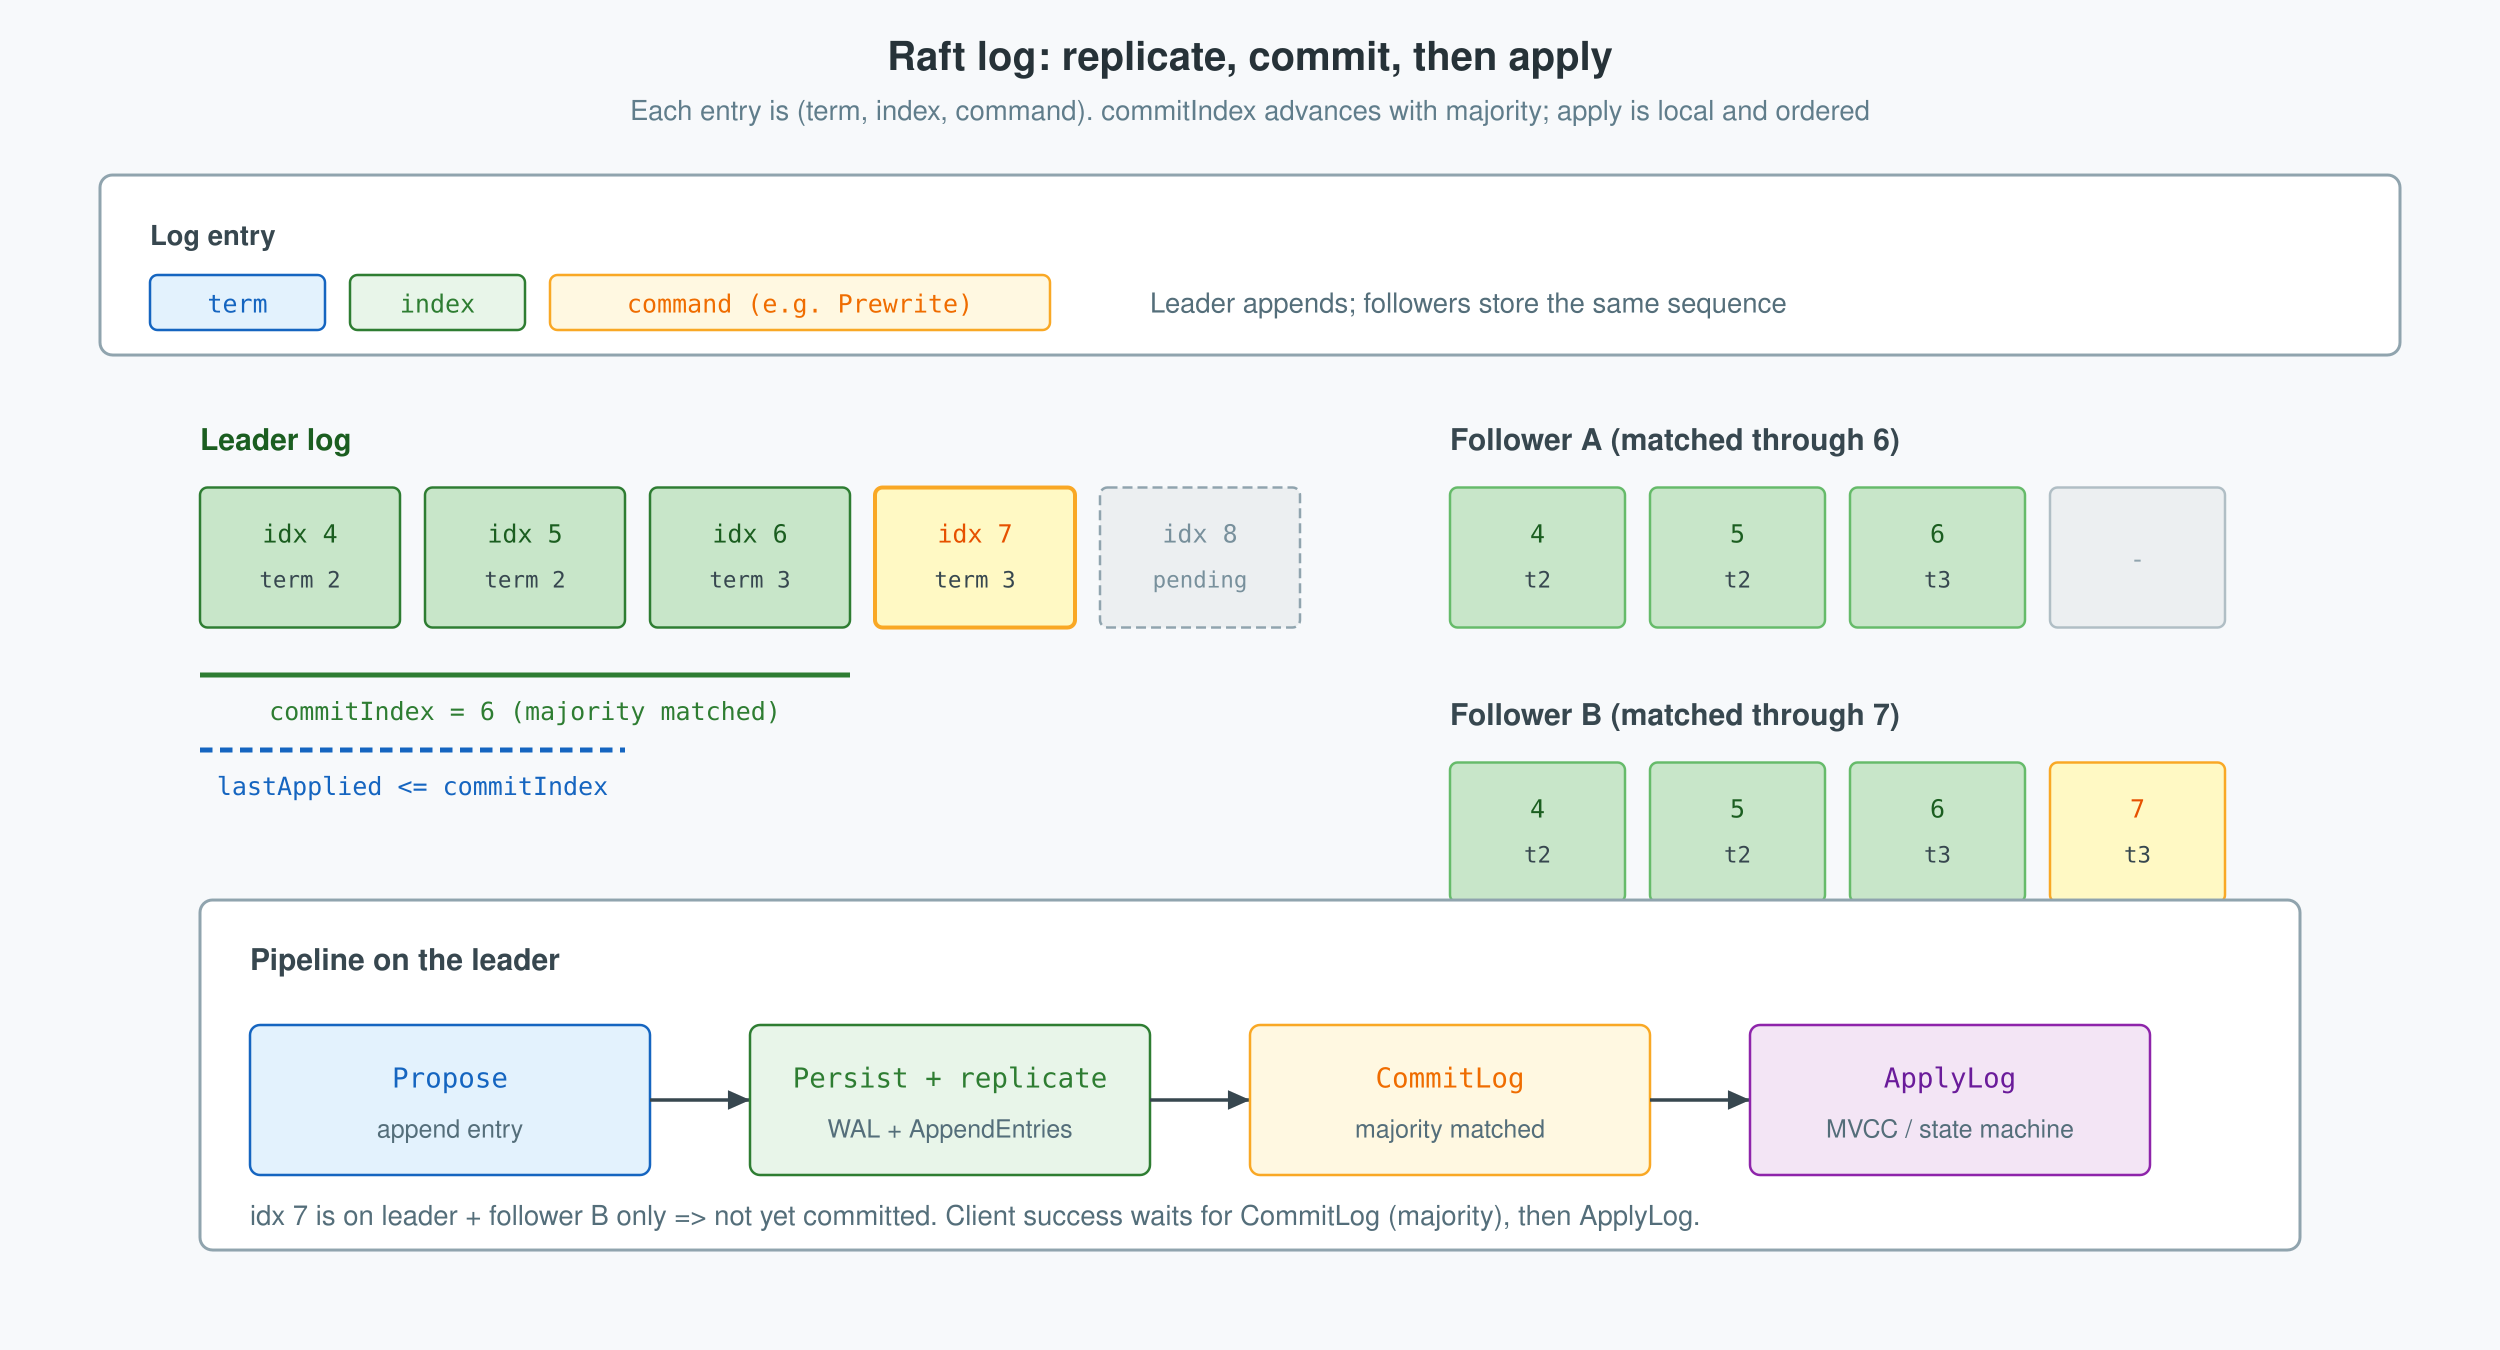
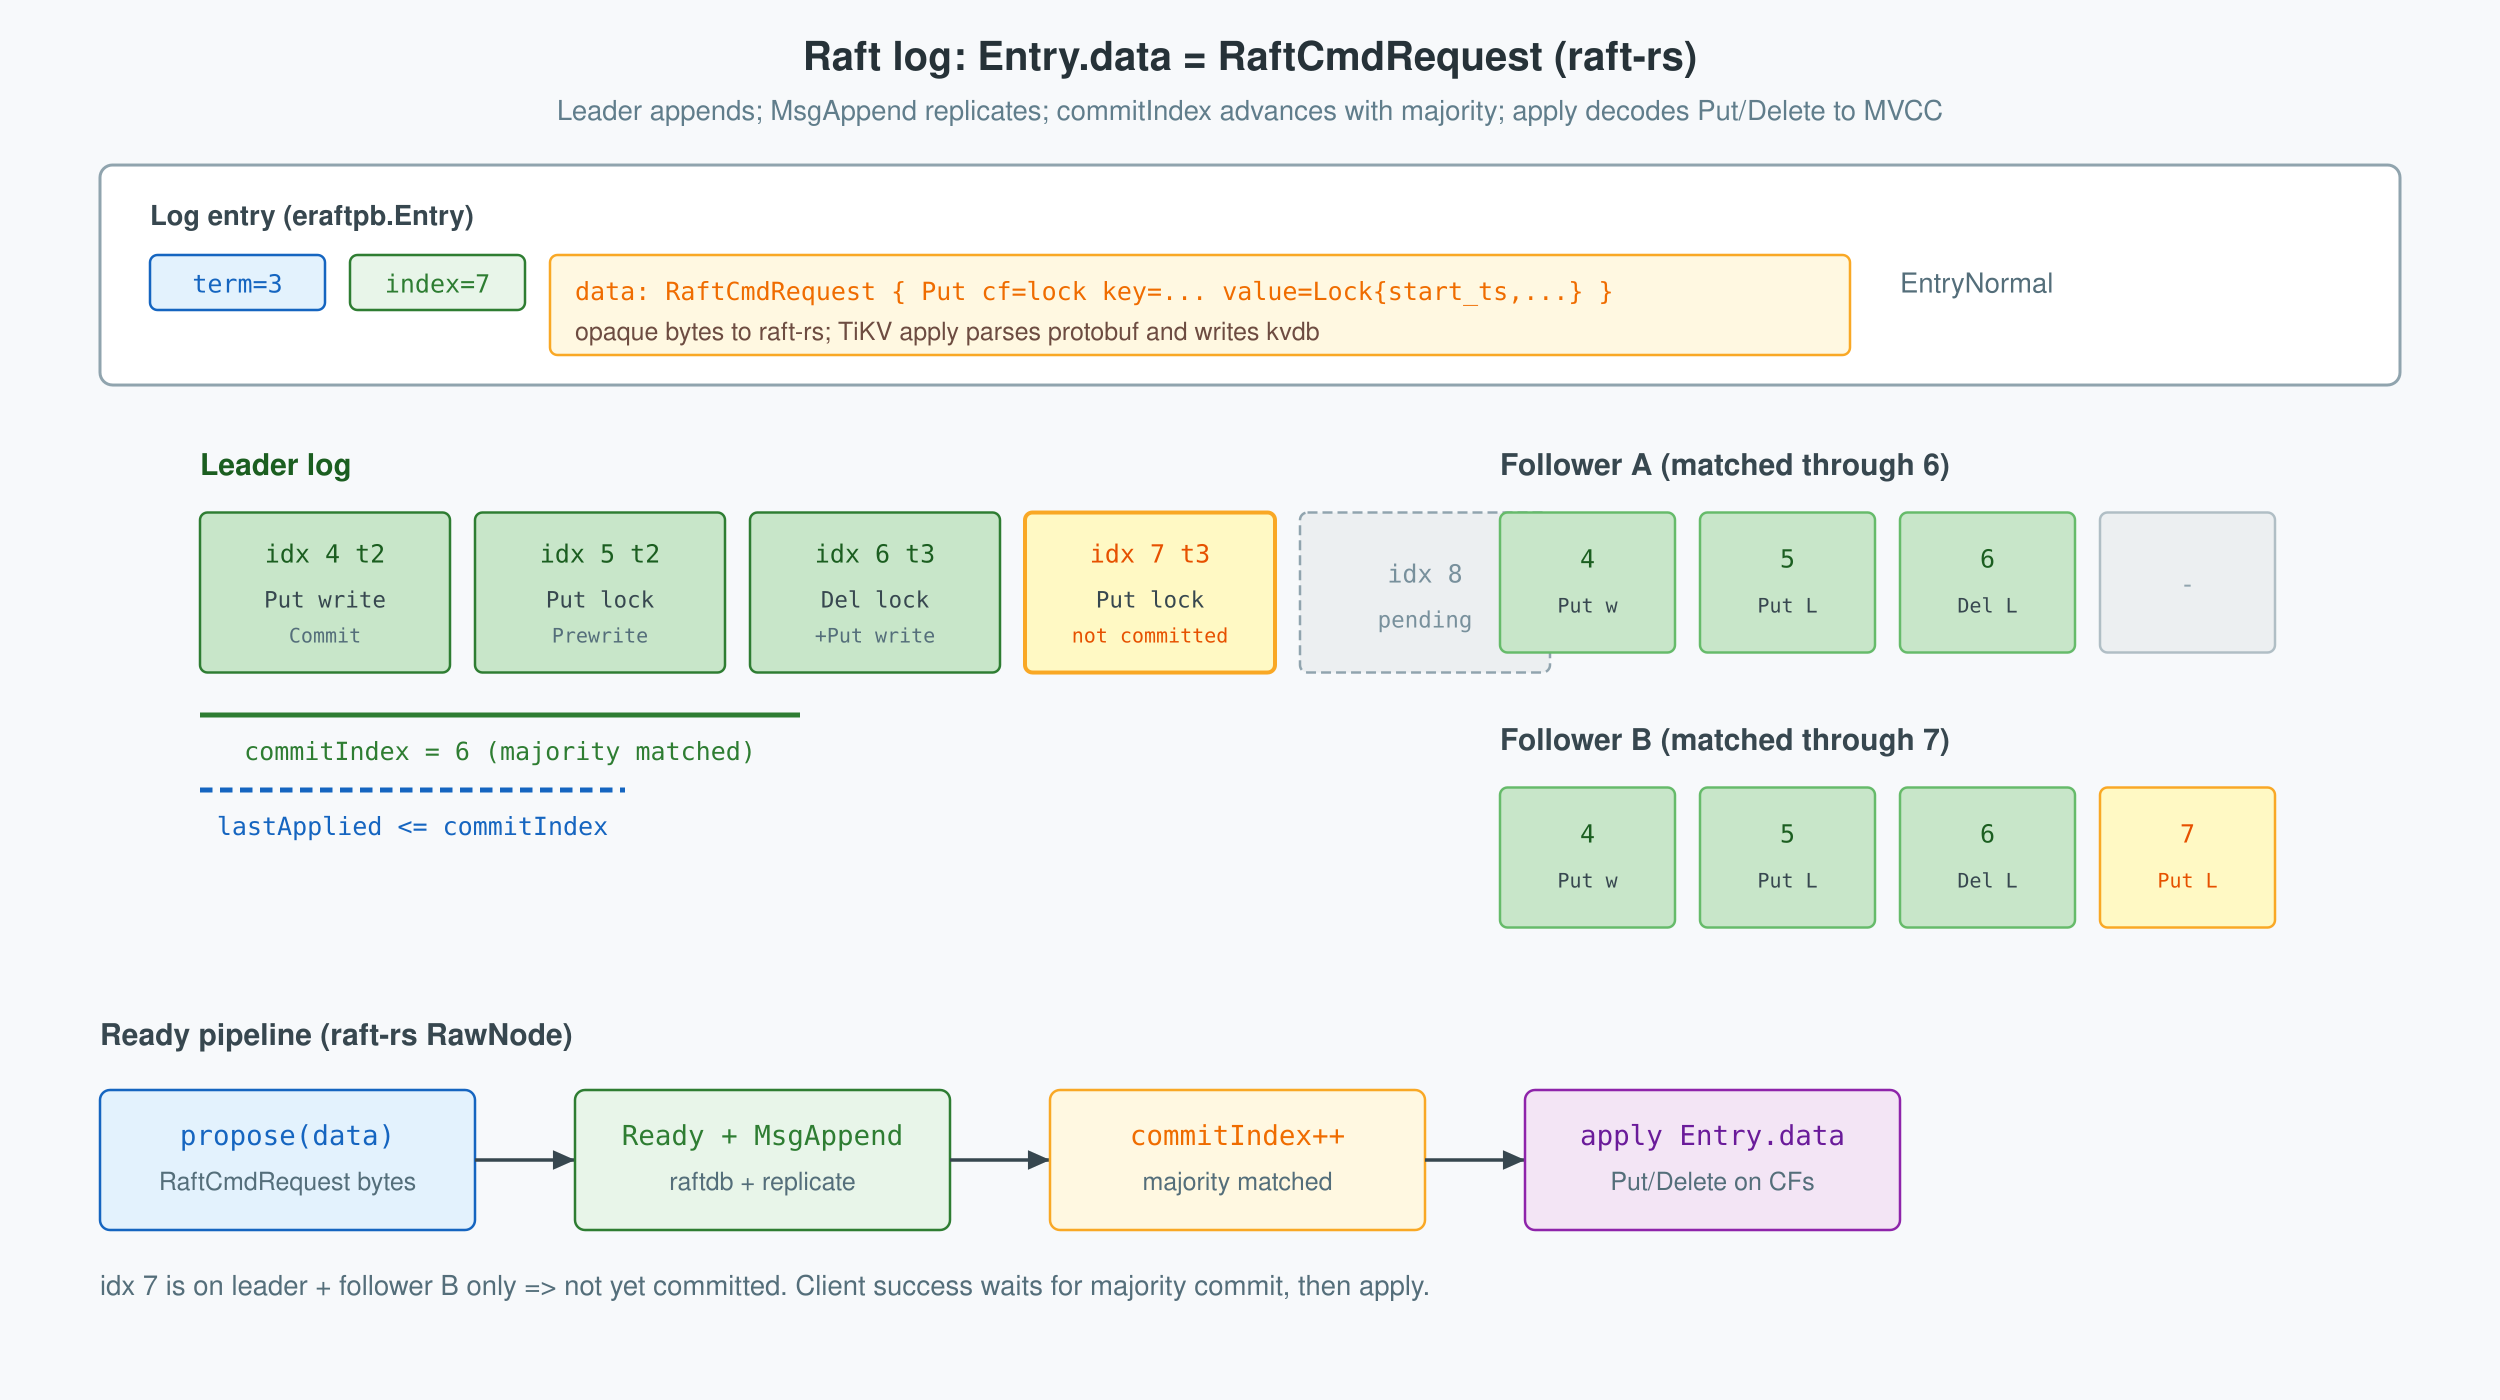
- <svg xmlns="http://www.w3.org/2000/svg" width="1000" height="540" viewBox="0 0 1000 540" role="img" aria-label="Raft log: entries, commitIndex, apply">
+ <svg xmlns="http://www.w3.org/2000/svg" width="1000" height="560" viewBox="0 0 1000 560" role="img" aria-label="Raft log: Entry.data is RaftCmdRequest Put">
  <defs>
    <marker id="arrDk" viewBox="0 0 10 10" refX="9" refY="5" markerWidth="7" markerHeight="7" orient="auto">
      <path d="M 0 1 L 9 5 L 0 9 z" fill="#37474f" />
    </marker>
  </defs>
-   <rect width="1000" height="540" fill="#f7f9fb" />
-   <text x="500" y="28" text-anchor="middle" font-family="Segoe UI, Helvetica, Arial, sans-serif" font-size="16" font-weight="700" fill="#263238">Raft log: replicate, commit, then apply</text>
-   <text x="500" y="48" text-anchor="middle" font-family="Segoe UI, Helvetica, Arial, sans-serif" font-size="11" fill="#607d8b">Each entry is (term, index, command). commitIndex advances with majority; apply is local and ordered</text>
-   <g transform="translate(40, 70)">
-     <rect width="920" height="72" fill="#ffffff" stroke="#90a4ae" stroke-width="1.2" rx="5" />
-     <text x="20" y="28" font-family="Segoe UI, Helvetica, Arial, sans-serif" font-size="11" font-weight="700" fill="#37474f">Log entry</text>
-     <rect x="20" y="40" width="70" height="22" fill="#e3f2fd" stroke="#1565c0" rx="3" />
-     <text x="55" y="55" text-anchor="middle" font-family="Consolas, monospace" font-size="10" fill="#1565c0">term</text>
-     <rect x="100" y="40" width="70" height="22" fill="#e8f5e9" stroke="#2e7d32" rx="3" />
-     <text x="135" y="55" text-anchor="middle" font-family="Consolas, monospace" font-size="10" fill="#2e7d32">index</text>
-     <rect x="180" y="40" width="200" height="22" fill="#fff8e1" stroke="#f9a825" rx="3" />
-     <text x="280" y="55" text-anchor="middle" font-family="Consolas, monospace" font-size="10" fill="#ef6c00">command (e.g. Prewrite)</text>
-     <text x="420" y="55" font-family="Segoe UI, Helvetica, Arial, sans-serif" font-size="11" fill="#546e7a">Leader appends; followers store the same sequence</text>
+   <rect width="1000" height="560" fill="#f7f9fb" />
+   <text x="500" y="28" text-anchor="middle" font-family="Segoe UI, Helvetica, Arial, sans-serif" font-size="16" font-weight="700" fill="#263238">Raft log: Entry.data = RaftCmdRequest (raft-rs)</text>
+   <text x="500" y="48" text-anchor="middle" font-family="Segoe UI, Helvetica, Arial, sans-serif" font-size="11" fill="#607d8b">Leader appends; MsgAppend replicates; commitIndex advances with majority; apply decodes Put/Delete to MVCC</text>
+   <g transform="translate(40, 66)">
+     <rect width="920" height="88" fill="#ffffff" stroke="#90a4ae" stroke-width="1.2" rx="5" />
+     <text x="20" y="24" font-family="Segoe UI, Helvetica, Arial, sans-serif" font-size="11" font-weight="700" fill="#37474f">Log entry (eraftpb.Entry)</text>
+     <rect x="20" y="36" width="70" height="22" fill="#e3f2fd" stroke="#1565c0" rx="3" />
+     <text x="55" y="51" text-anchor="middle" font-family="Consolas, monospace" font-size="10" fill="#1565c0">term=3</text>
+     <rect x="100" y="36" width="70" height="22" fill="#e8f5e9" stroke="#2e7d32" rx="3" />
+     <text x="135" y="51" text-anchor="middle" font-family="Consolas, monospace" font-size="10" fill="#2e7d32">index=7</text>
+     <rect x="180" y="36" width="520" height="40" fill="#fff8e1" stroke="#f9a825" rx="3" />
+     <text x="190" y="54" font-family="Consolas, monospace" font-size="10" fill="#ef6c00">data: RaftCmdRequest { Put cf=lock key=... value=Lock{start_ts,...} }</text>
+     <text x="190" y="70" font-family="Segoe UI, Helvetica, Arial, sans-serif" font-size="10" fill="#6d4c41">opaque bytes to raft-rs; TiKV apply parses protobuf and writes kvdb</text>
+     <text x="720" y="51" font-family="Segoe UI, Helvetica, Arial, sans-serif" font-size="11" fill="#546e7a">EntryNormal</text>
  </g>
-   <text x="80" y="180" font-family="Segoe UI, Helvetica, Arial, sans-serif" font-size="12" font-weight="700" fill="#1b5e20">Leader log</text>
-   <g transform="translate(80, 195)">
-     <rect x="0" y="0" width="80" height="56" fill="#c8e6c9" stroke="#2e7d32" rx="3" />
-     <text x="40" y="22" text-anchor="middle" font-family="Consolas, monospace" font-size="10" fill="#1b5e20">idx 4</text>
-     <text x="40" y="40" text-anchor="middle" font-family="Consolas, monospace" font-size="9" fill="#37474f">term 2</text>
-     <rect x="90" y="0" width="80" height="56" fill="#c8e6c9" stroke="#2e7d32" rx="3" />
-     <text x="130" y="22" text-anchor="middle" font-family="Consolas, monospace" font-size="10" fill="#1b5e20">idx 5</text>
-     <text x="130" y="40" text-anchor="middle" font-family="Consolas, monospace" font-size="9" fill="#37474f">term 2</text>
-     <rect x="180" y="0" width="80" height="56" fill="#c8e6c9" stroke="#2e7d32" rx="3" />
-     <text x="220" y="22" text-anchor="middle" font-family="Consolas, monospace" font-size="10" fill="#1b5e20">idx 6</text>
-     <text x="220" y="40" text-anchor="middle" font-family="Consolas, monospace" font-size="9" fill="#37474f">term 3</text>
-     <rect x="270" y="0" width="80" height="56" fill="#fff9c4" stroke="#f9a825" stroke-width="1.6" rx="3" />
-     <text x="310" y="22" text-anchor="middle" font-family="Consolas, monospace" font-size="10" fill="#e65100">idx 7</text>
-     <text x="310" y="40" text-anchor="middle" font-family="Consolas, monospace" font-size="9" fill="#37474f">term 3</text>
-     <rect x="360" y="0" width="80" height="56" fill="#eceff1" stroke="#90a4ae" stroke-dasharray="4 2" rx="3" />
-     <text x="400" y="22" text-anchor="middle" font-family="Consolas, monospace" font-size="10" fill="#78909c">idx 8</text>
-     <text x="400" y="40" text-anchor="middle" font-family="Consolas, monospace" font-size="9" fill="#78909c">pending</text>
+   <text x="80" y="190" font-family="Segoe UI, Helvetica, Arial, sans-serif" font-size="12" font-weight="700" fill="#1b5e20">Leader log</text>
+   <g transform="translate(80, 205)">
+     <rect x="0" y="0" width="100" height="64" fill="#c8e6c9" stroke="#2e7d32" rx="3" />
+     <text x="50" y="20" text-anchor="middle" font-family="Consolas, monospace" font-size="10" fill="#1b5e20">idx 4 t2</text>
+     <text x="50" y="38" text-anchor="middle" font-family="Consolas, monospace" font-size="9" fill="#37474f">Put write</text>
+     <text x="50" y="52" text-anchor="middle" font-family="Consolas, monospace" font-size="8" fill="#546e7a">Commit</text>
+     <rect x="110" y="0" width="100" height="64" fill="#c8e6c9" stroke="#2e7d32" rx="3" />
+     <text x="160" y="20" text-anchor="middle" font-family="Consolas, monospace" font-size="10" fill="#1b5e20">idx 5 t2</text>
+     <text x="160" y="38" text-anchor="middle" font-family="Consolas, monospace" font-size="9" fill="#37474f">Put lock</text>
+     <text x="160" y="52" text-anchor="middle" font-family="Consolas, monospace" font-size="8" fill="#546e7a">Prewrite</text>
+     <rect x="220" y="0" width="100" height="64" fill="#c8e6c9" stroke="#2e7d32" rx="3" />
+     <text x="270" y="20" text-anchor="middle" font-family="Consolas, monospace" font-size="10" fill="#1b5e20">idx 6 t3</text>
+     <text x="270" y="38" text-anchor="middle" font-family="Consolas, monospace" font-size="9" fill="#37474f">Del lock</text>
+     <text x="270" y="52" text-anchor="middle" font-family="Consolas, monospace" font-size="8" fill="#546e7a">+Put write</text>
+     <rect x="330" y="0" width="100" height="64" fill="#fff9c4" stroke="#f9a825" stroke-width="1.6" rx="3" />
+     <text x="380" y="20" text-anchor="middle" font-family="Consolas, monospace" font-size="10" fill="#e65100">idx 7 t3</text>
+     <text x="380" y="38" text-anchor="middle" font-family="Consolas, monospace" font-size="9" fill="#37474f">Put lock</text>
+     <text x="380" y="52" text-anchor="middle" font-family="Consolas, monospace" font-size="8" fill="#e65100">not committed</text>
+     <rect x="440" y="0" width="100" height="64" fill="#eceff1" stroke="#90a4ae" stroke-dasharray="4 2" rx="3" />
+     <text x="490" y="28" text-anchor="middle" font-family="Consolas, monospace" font-size="10" fill="#78909c">idx 8</text>
+     <text x="490" y="46" text-anchor="middle" font-family="Consolas, monospace" font-size="9" fill="#78909c">pending</text>
  </g>
-   <line x1="80" y1="270" x2="340" y2="270" stroke="#2e7d32" stroke-width="2" />
-   <text x="210" y="288" text-anchor="middle" font-family="Consolas, monospace" font-size="10" fill="#2e7d32">commitIndex = 6  (majority matched)</text>
-   <line x1="80" y1="300" x2="250" y2="300" stroke="#1565c0" stroke-width="2" stroke-dasharray="5 3" />
-   <text x="165" y="318" text-anchor="middle" font-family="Consolas, monospace" font-size="10" fill="#1565c0">lastApplied &lt;= commitIndex</text>
-   <text x="580" y="180" font-family="Segoe UI, Helvetica, Arial, sans-serif" font-size="12" font-weight="700" fill="#37474f">Follower A (matched through 6)</text>
-   <g transform="translate(580, 195)">
+   <line x1="80" y1="286" x2="320" y2="286" stroke="#2e7d32" stroke-width="2" />
+   <text x="200" y="304" text-anchor="middle" font-family="Consolas, monospace" font-size="10" fill="#2e7d32">commitIndex = 6  (majority matched)</text>
+   <line x1="80" y1="316" x2="250" y2="316" stroke="#1565c0" stroke-width="2" stroke-dasharray="5 3" />
+   <text x="165" y="334" text-anchor="middle" font-family="Consolas, monospace" font-size="10" fill="#1565c0">lastApplied &lt;= commitIndex</text>
+   <text x="600" y="190" font-family="Segoe UI, Helvetica, Arial, sans-serif" font-size="12" font-weight="700" fill="#37474f">Follower A (matched through 6)</text>
+   <g transform="translate(600, 205)">
    <rect x="0" y="0" width="70" height="56" fill="#c8e6c9" stroke="#66bb6a" rx="3" />
    <text x="35" y="22" text-anchor="middle" font-family="Consolas, monospace" font-size="10" fill="#1b5e20">4</text>
-     <text x="35" y="40" text-anchor="middle" font-family="Consolas, monospace" font-size="9" fill="#37474f">t2</text>
+     <text x="35" y="40" text-anchor="middle" font-family="Consolas, monospace" font-size="8" fill="#37474f">Put w</text>
    <rect x="80" y="0" width="70" height="56" fill="#c8e6c9" stroke="#66bb6a" rx="3" />
    <text x="115" y="22" text-anchor="middle" font-family="Consolas, monospace" font-size="10" fill="#1b5e20">5</text>
-     <text x="115" y="40" text-anchor="middle" font-family="Consolas, monospace" font-size="9" fill="#37474f">t2</text>
+     <text x="115" y="40" text-anchor="middle" font-family="Consolas, monospace" font-size="8" fill="#37474f">Put L</text>
    <rect x="160" y="0" width="70" height="56" fill="#c8e6c9" stroke="#66bb6a" rx="3" />
    <text x="195" y="22" text-anchor="middle" font-family="Consolas, monospace" font-size="10" fill="#1b5e20">6</text>
-     <text x="195" y="40" text-anchor="middle" font-family="Consolas, monospace" font-size="9" fill="#37474f">t3</text>
+     <text x="195" y="40" text-anchor="middle" font-family="Consolas, monospace" font-size="8" fill="#37474f">Del L</text>
    <rect x="240" y="0" width="70" height="56" fill="#eceff1" stroke="#b0bec5" rx="3" />
    <text x="275" y="32" text-anchor="middle" font-family="Consolas, monospace" font-size="10" fill="#90a4ae">-</text>
  </g>
-   <text x="580" y="290" font-family="Segoe UI, Helvetica, Arial, sans-serif" font-size="12" font-weight="700" fill="#37474f">Follower B (matched through 7)</text>
-   <g transform="translate(580, 305)">
+   <text x="600" y="300" font-family="Segoe UI, Helvetica, Arial, sans-serif" font-size="12" font-weight="700" fill="#37474f">Follower B (matched through 7)</text>
+   <g transform="translate(600, 315)">
    <rect x="0" y="0" width="70" height="56" fill="#c8e6c9" stroke="#66bb6a" rx="3" />
    <text x="35" y="22" text-anchor="middle" font-family="Consolas, monospace" font-size="10" fill="#1b5e20">4</text>
-     <text x="35" y="40" text-anchor="middle" font-family="Consolas, monospace" font-size="9" fill="#37474f">t2</text>
+     <text x="35" y="40" text-anchor="middle" font-family="Consolas, monospace" font-size="8" fill="#37474f">Put w</text>
    <rect x="80" y="0" width="70" height="56" fill="#c8e6c9" stroke="#66bb6a" rx="3" />
    <text x="115" y="22" text-anchor="middle" font-family="Consolas, monospace" font-size="10" fill="#1b5e20">5</text>
-     <text x="115" y="40" text-anchor="middle" font-family="Consolas, monospace" font-size="9" fill="#37474f">t2</text>
+     <text x="115" y="40" text-anchor="middle" font-family="Consolas, monospace" font-size="8" fill="#37474f">Put L</text>
    <rect x="160" y="0" width="70" height="56" fill="#c8e6c9" stroke="#66bb6a" rx="3" />
    <text x="195" y="22" text-anchor="middle" font-family="Consolas, monospace" font-size="10" fill="#1b5e20">6</text>
-     <text x="195" y="40" text-anchor="middle" font-family="Consolas, monospace" font-size="9" fill="#37474f">t3</text>
+     <text x="195" y="40" text-anchor="middle" font-family="Consolas, monospace" font-size="8" fill="#37474f">Del L</text>
    <rect x="240" y="0" width="70" height="56" fill="#fff9c4" stroke="#f9a825" rx="3" />
    <text x="275" y="22" text-anchor="middle" font-family="Consolas, monospace" font-size="10" fill="#e65100">7</text>
-     <text x="275" y="40" text-anchor="middle" font-family="Consolas, monospace" font-size="9" fill="#37474f">t3</text>
+     <text x="275" y="40" text-anchor="middle" font-family="Consolas, monospace" font-size="8" fill="#e65100">Put L</text>
  </g>
-   <g transform="translate(80, 360)">
-     <rect width="840" height="140" fill="#ffffff" stroke="#90a4ae" stroke-width="1.2" rx="5" />
-     <text x="20" y="28" font-family="Segoe UI, Helvetica, Arial, sans-serif" font-size="12" font-weight="700" fill="#37474f">Pipeline on the leader</text>
-     <rect x="20" y="50" width="160" height="60" fill="#e3f2fd" stroke="#1565c0" rx="4" />
-     <text x="100" y="75" text-anchor="middle" font-family="Consolas, monospace" font-size="11" fill="#1565c0">Propose</text>
-     <text x="100" y="95" text-anchor="middle" font-family="Segoe UI, Helvetica, Arial, sans-serif" font-size="10" fill="#546e7a">append entry</text>
-     <line x1="180" y1="80" x2="220" y2="80" stroke="#37474f" stroke-width="1.4" marker-end="url(#arrDk)" />
-     <rect x="220" y="50" width="160" height="60" fill="#e8f5e9" stroke="#2e7d32" rx="4" />
-     <text x="300" y="75" text-anchor="middle" font-family="Consolas, monospace" font-size="11" fill="#2e7d32">Persist + replicate</text>
-     <text x="300" y="95" text-anchor="middle" font-family="Segoe UI, Helvetica, Arial, sans-serif" font-size="10" fill="#546e7a">WAL + AppendEntries</text>
-     <line x1="380" y1="80" x2="420" y2="80" stroke="#37474f" stroke-width="1.4" marker-end="url(#arrDk)" />
-     <rect x="420" y="50" width="160" height="60" fill="#fff8e1" stroke="#f9a825" rx="4" />
-     <text x="500" y="75" text-anchor="middle" font-family="Consolas, monospace" font-size="11" fill="#ef6c00">CommitLog</text>
-     <text x="500" y="95" text-anchor="middle" font-family="Segoe UI, Helvetica, Arial, sans-serif" font-size="10" fill="#546e7a">majority matched</text>
-     <line x1="580" y1="80" x2="620" y2="80" stroke="#37474f" stroke-width="1.4" marker-end="url(#arrDk)" />
-     <rect x="620" y="50" width="160" height="60" fill="#f3e5f5" stroke="#8e24aa" rx="4" />
-     <text x="700" y="75" text-anchor="middle" font-family="Consolas, monospace" font-size="11" fill="#6a1b9a">ApplyLog</text>
-     <text x="700" y="95" text-anchor="middle" font-family="Segoe UI, Helvetica, Arial, sans-serif" font-size="10" fill="#546e7a">MVCC / state machine</text>
-     <text x="20" y="130" font-family="Segoe UI, Helvetica, Arial, sans-serif" font-size="11" fill="#546e7a">idx 7 is on leader + follower B only =&gt; not yet committed. Client success waits for CommitLog (majority), then ApplyLog.</text>
+   <g transform="translate(40, 400)">
+     <text x="0" y="18" font-family="Segoe UI, Helvetica, Arial, sans-serif" font-size="12" font-weight="700" fill="#37474f">Ready pipeline (raft-rs RawNode)</text>
+     <rect x="0" y="36" width="150" height="56" fill="#e3f2fd" stroke="#1565c0" rx="4" />
+     <text x="75" y="58" text-anchor="middle" font-family="Consolas, monospace" font-size="11" fill="#1565c0">propose(data)</text>
+     <text x="75" y="76" text-anchor="middle" font-family="Segoe UI, Helvetica, Arial, sans-serif" font-size="10" fill="#546e7a">RaftCmdRequest bytes</text>
+     <line x1="150" y1="64" x2="190" y2="64" stroke="#37474f" stroke-width="1.4" marker-end="url(#arrDk)" />
+     <rect x="190" y="36" width="150" height="56" fill="#e8f5e9" stroke="#2e7d32" rx="4" />
+     <text x="265" y="58" text-anchor="middle" font-family="Consolas, monospace" font-size="11" fill="#2e7d32">Ready + MsgAppend</text>
+     <text x="265" y="76" text-anchor="middle" font-family="Segoe UI, Helvetica, Arial, sans-serif" font-size="10" fill="#546e7a">raftdb + replicate</text>
+     <line x1="340" y1="64" x2="380" y2="64" stroke="#37474f" stroke-width="1.4" marker-end="url(#arrDk)" />
+     <rect x="380" y="36" width="150" height="56" fill="#fff8e1" stroke="#f9a825" rx="4" />
+     <text x="455" y="58" text-anchor="middle" font-family="Consolas, monospace" font-size="11" fill="#ef6c00">commitIndex++</text>
+     <text x="455" y="76" text-anchor="middle" font-family="Segoe UI, Helvetica, Arial, sans-serif" font-size="10" fill="#546e7a">majority matched</text>
+     <line x1="530" y1="64" x2="570" y2="64" stroke="#37474f" stroke-width="1.4" marker-end="url(#arrDk)" />
+     <rect x="570" y="36" width="150" height="56" fill="#f3e5f5" stroke="#8e24aa" rx="4" />
+     <text x="645" y="58" text-anchor="middle" font-family="Consolas, monospace" font-size="11" fill="#6a1b9a">apply Entry.data</text>
+     <text x="645" y="76" text-anchor="middle" font-family="Segoe UI, Helvetica, Arial, sans-serif" font-size="10" fill="#546e7a">Put/Delete on CFs</text>
+     <text x="0" y="118" font-family="Segoe UI, Helvetica, Arial, sans-serif" font-size="11" fill="#546e7a">idx 7 is on leader + follower B only =&gt; not yet committed. Client success waits for majority commit, then apply.</text>
  </g>
</svg>
